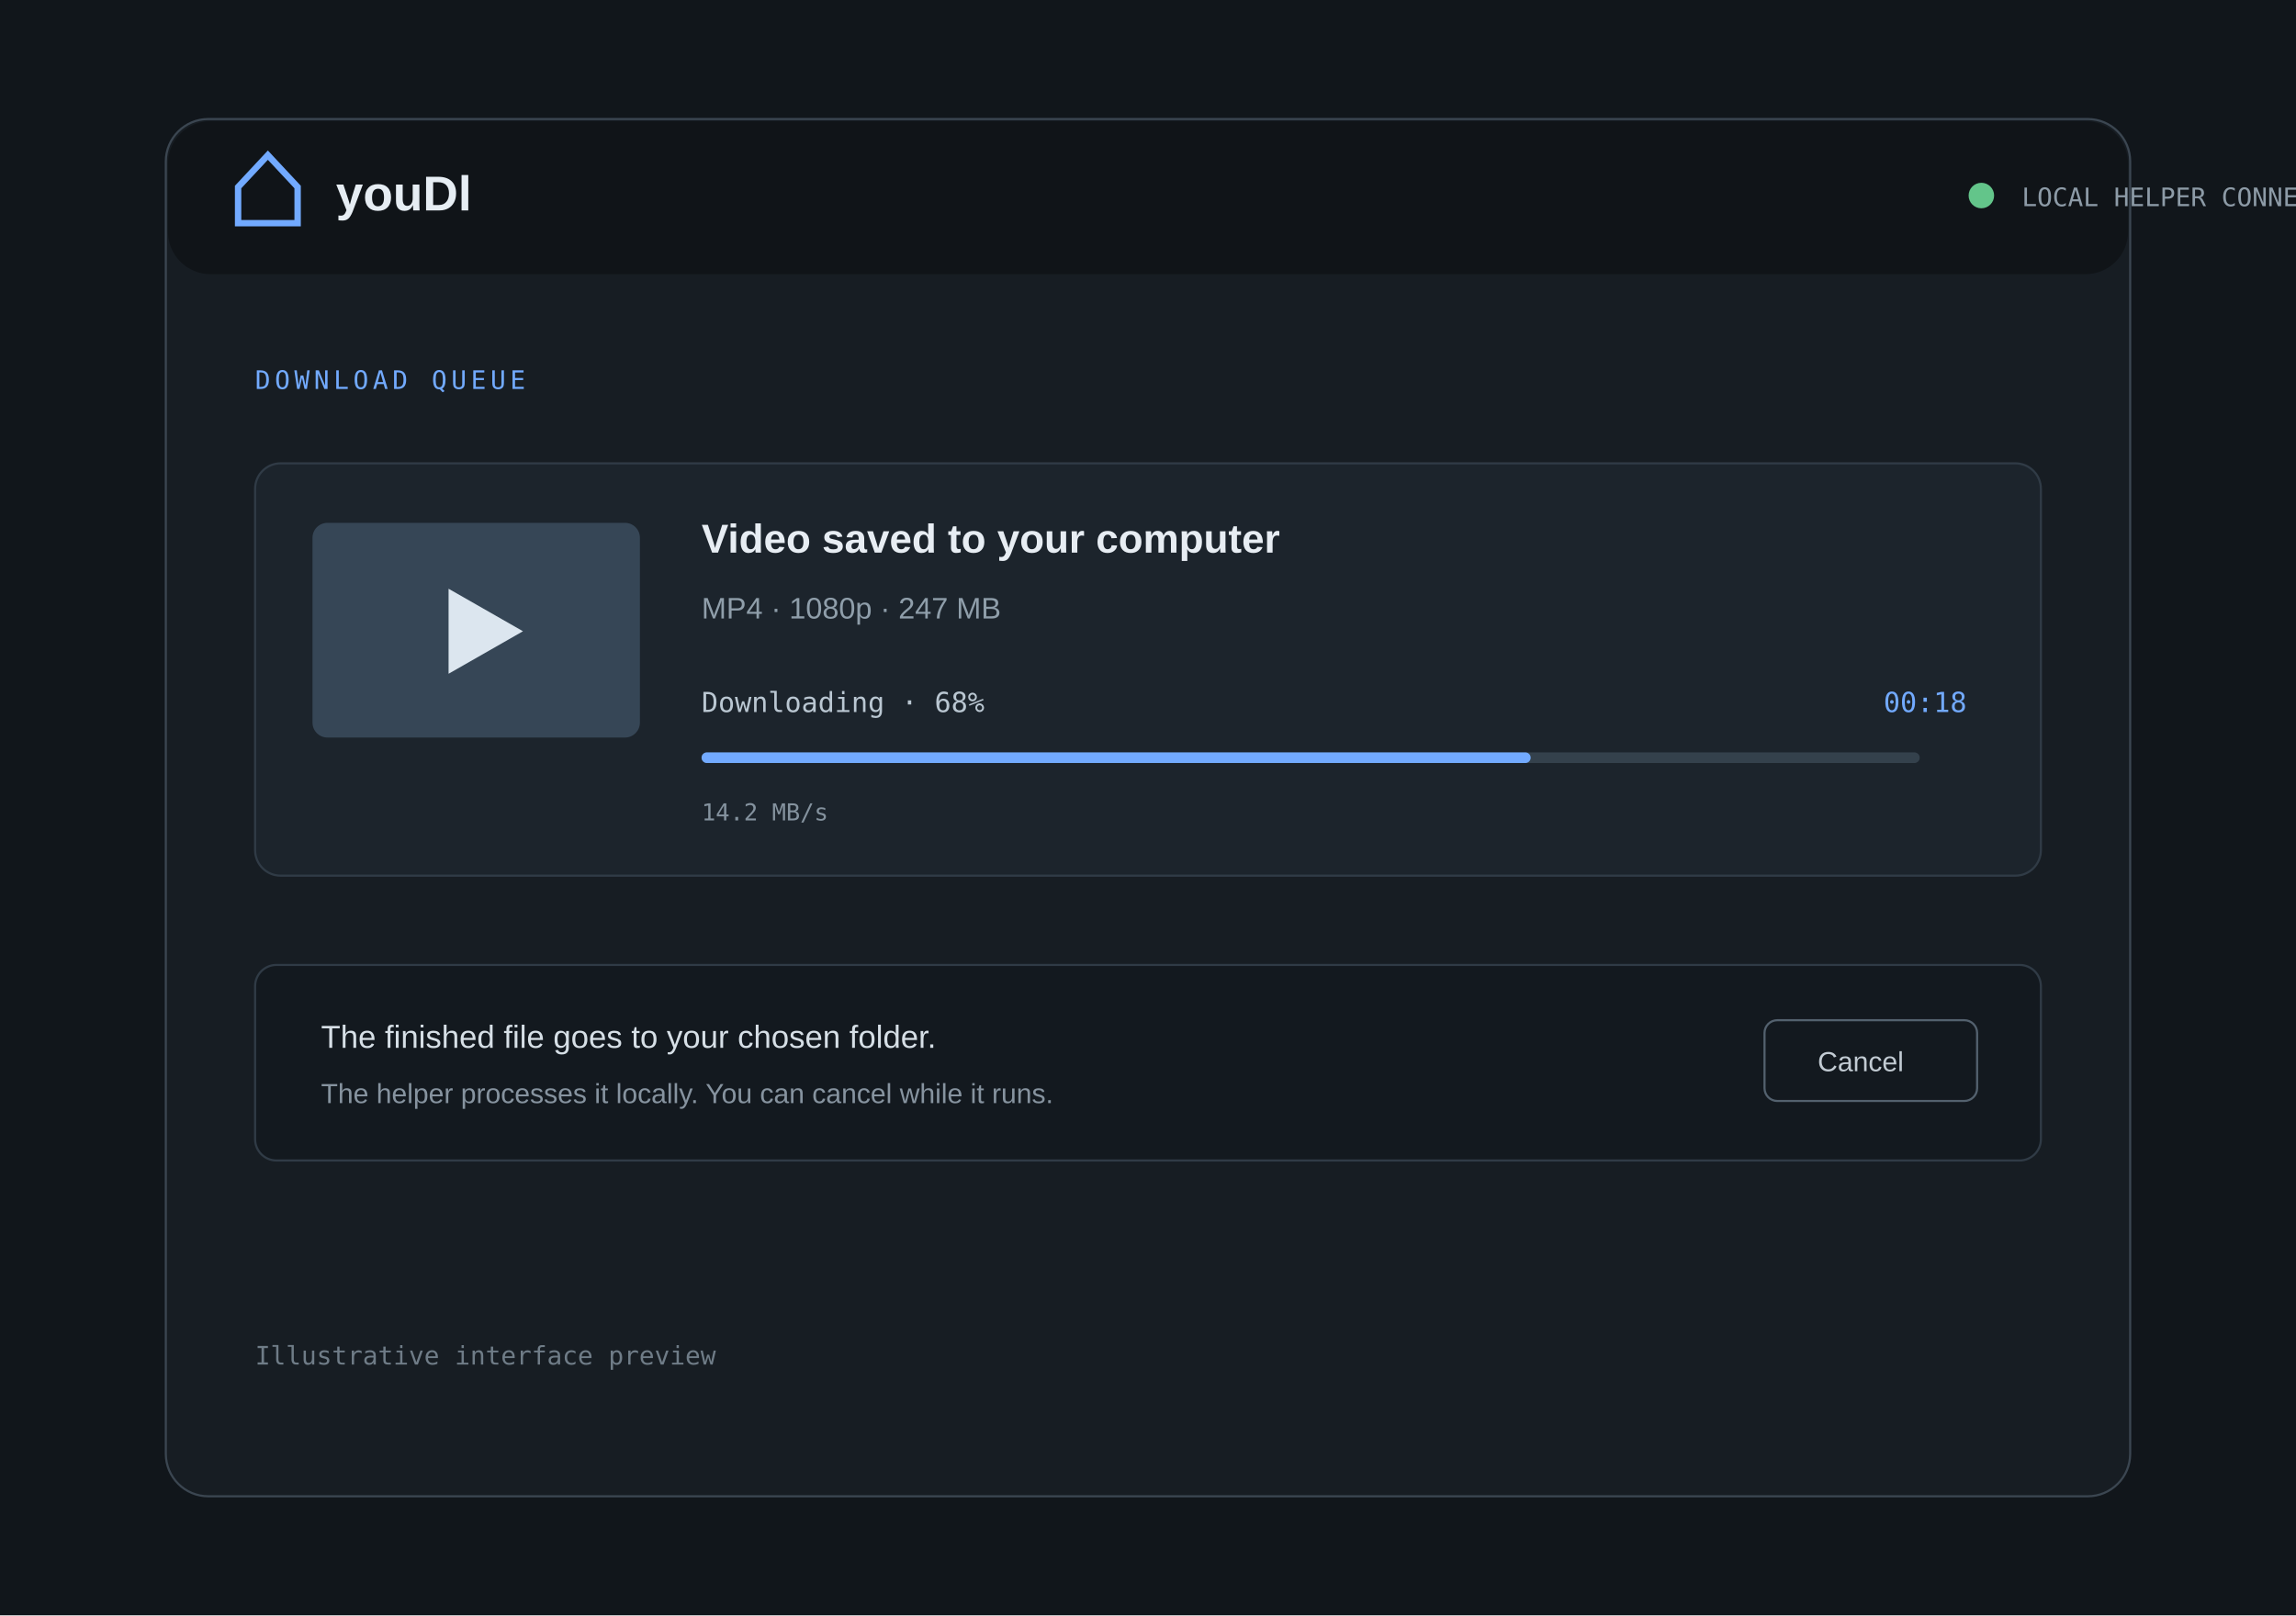
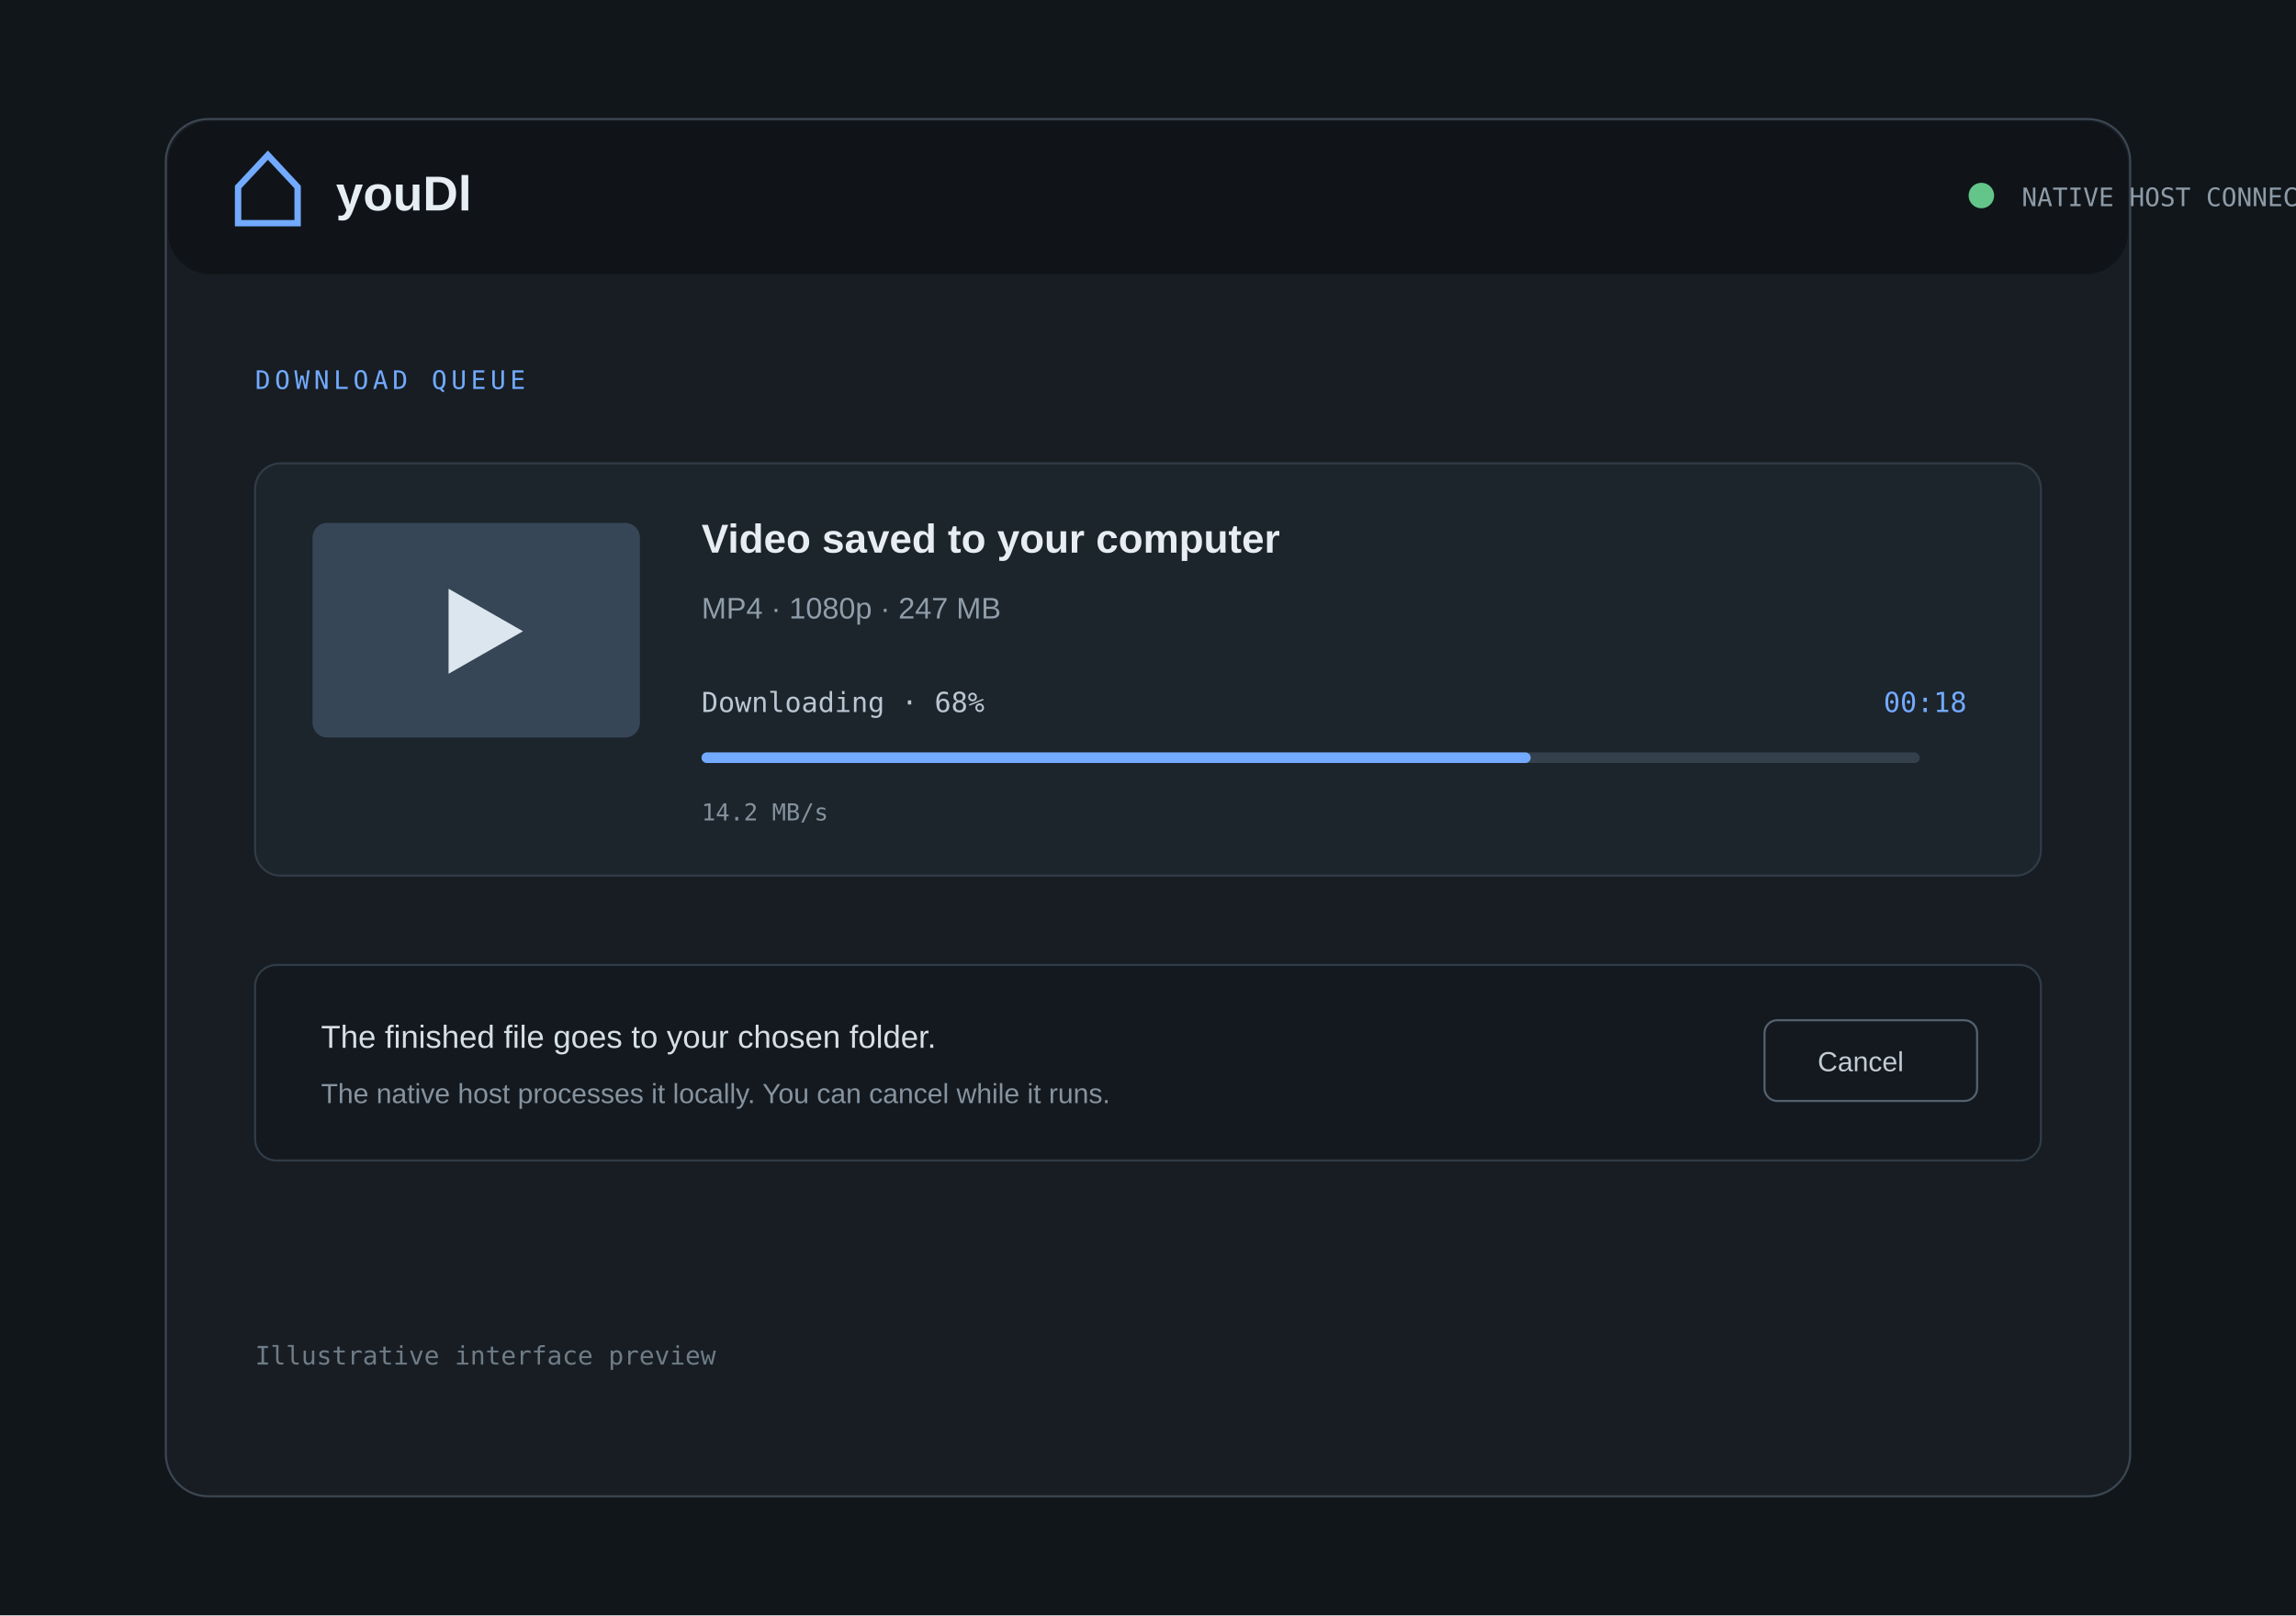
<svg xmlns="http://www.w3.org/2000/svg" viewBox="0 0 1080 760" role="img" aria-labelledby="title desc">
  <rect width="1080" height="760" fill="#11161b" />
  <rect x="78" y="56" width="924" height="648" rx="20" fill="#171d23" stroke="#3b4651" />
  <rect x="79" y="57" width="922" height="72" rx="20" fill="#101418" />
  <path d="M112 88l14-15 14 15v17h-28z" fill="none" stroke="#72aaff" stroke-width="3" />
  <text x="158" y="99" fill="#e6edf3" font-family="Arial,sans-serif" font-weight="700" font-size="23">youDl</text>
  <circle cx="932" cy="92" r="6" fill="#63c58a" />
-   <text x="951" y="97" fill="#8d9ba7" font-family="monospace" font-size="12">LOCAL HELPER CONNECTED</text>
+   <text x="951" y="97" fill="#8d9ba7" font-family="monospace" font-size="12">NATIVE HOST CONNECTED</text>
  <text x="120" y="183" fill="#72aaff" font-family="monospace" font-size="12" letter-spacing="2">DOWNLOAD QUEUE</text>
  <rect x="120" y="218" width="840" height="194" rx="12" fill="#1c242c" stroke="#303b46" />
  <rect x="147" y="246" width="154" height="101" rx="7" fill="#364656" />
  <path d="M211 277l35 20-35 20z" fill="#dce6ef" />
  <text x="330" y="260" fill="#e7edf3" font-family="Arial,sans-serif" font-weight="700" font-size="19">Video saved to your computer</text>
  <text x="330" y="291" fill="#8f9eaa" font-family="Arial,sans-serif" font-size="14">MP4 · 1080p · 247 MB</text>
  <text x="330" y="335" fill="#bac7d2" font-family="monospace" font-size="13">Downloading · 68%</text>
  <text x="886" y="335" fill="#72aaff" font-family="monospace" font-size="13">00:18</text>
  <rect x="330" y="354" width="573" height="5" rx="2.5" fill="#34414c" />
  <rect x="330" y="354" width="390" height="5" rx="2.5" fill="#72aaff" />
  <text x="330" y="386" fill="#84929e" font-family="monospace" font-size="11">14.2 MB/s</text>
  <rect x="120" y="454" width="840" height="92" rx="10" fill="#13191f" stroke="#303b46" />
  <text x="151" y="493" fill="#d6dfe6" font-family="Arial,sans-serif" font-size="15">The finished file goes to your chosen folder.</text>
-   <text x="151" y="519" fill="#86939f" font-family="Arial,sans-serif" font-size="13">The helper processes it locally. You can cancel while it runs.</text>
+   <text x="151" y="519" fill="#86939f" font-family="Arial,sans-serif" font-size="13">The native host processes it locally. You can cancel while it runs.</text>
  <rect x="830" y="480" width="100" height="38" rx="6" fill="none" stroke="#53616e" />
  <text x="855" y="504" fill="#c2cbd3" font-family="Arial,sans-serif" font-size="13">Cancel</text>
  <text x="120" y="642" fill="#6f7c87" font-family="monospace" font-size="12">Illustrative interface preview</text>
</svg>
